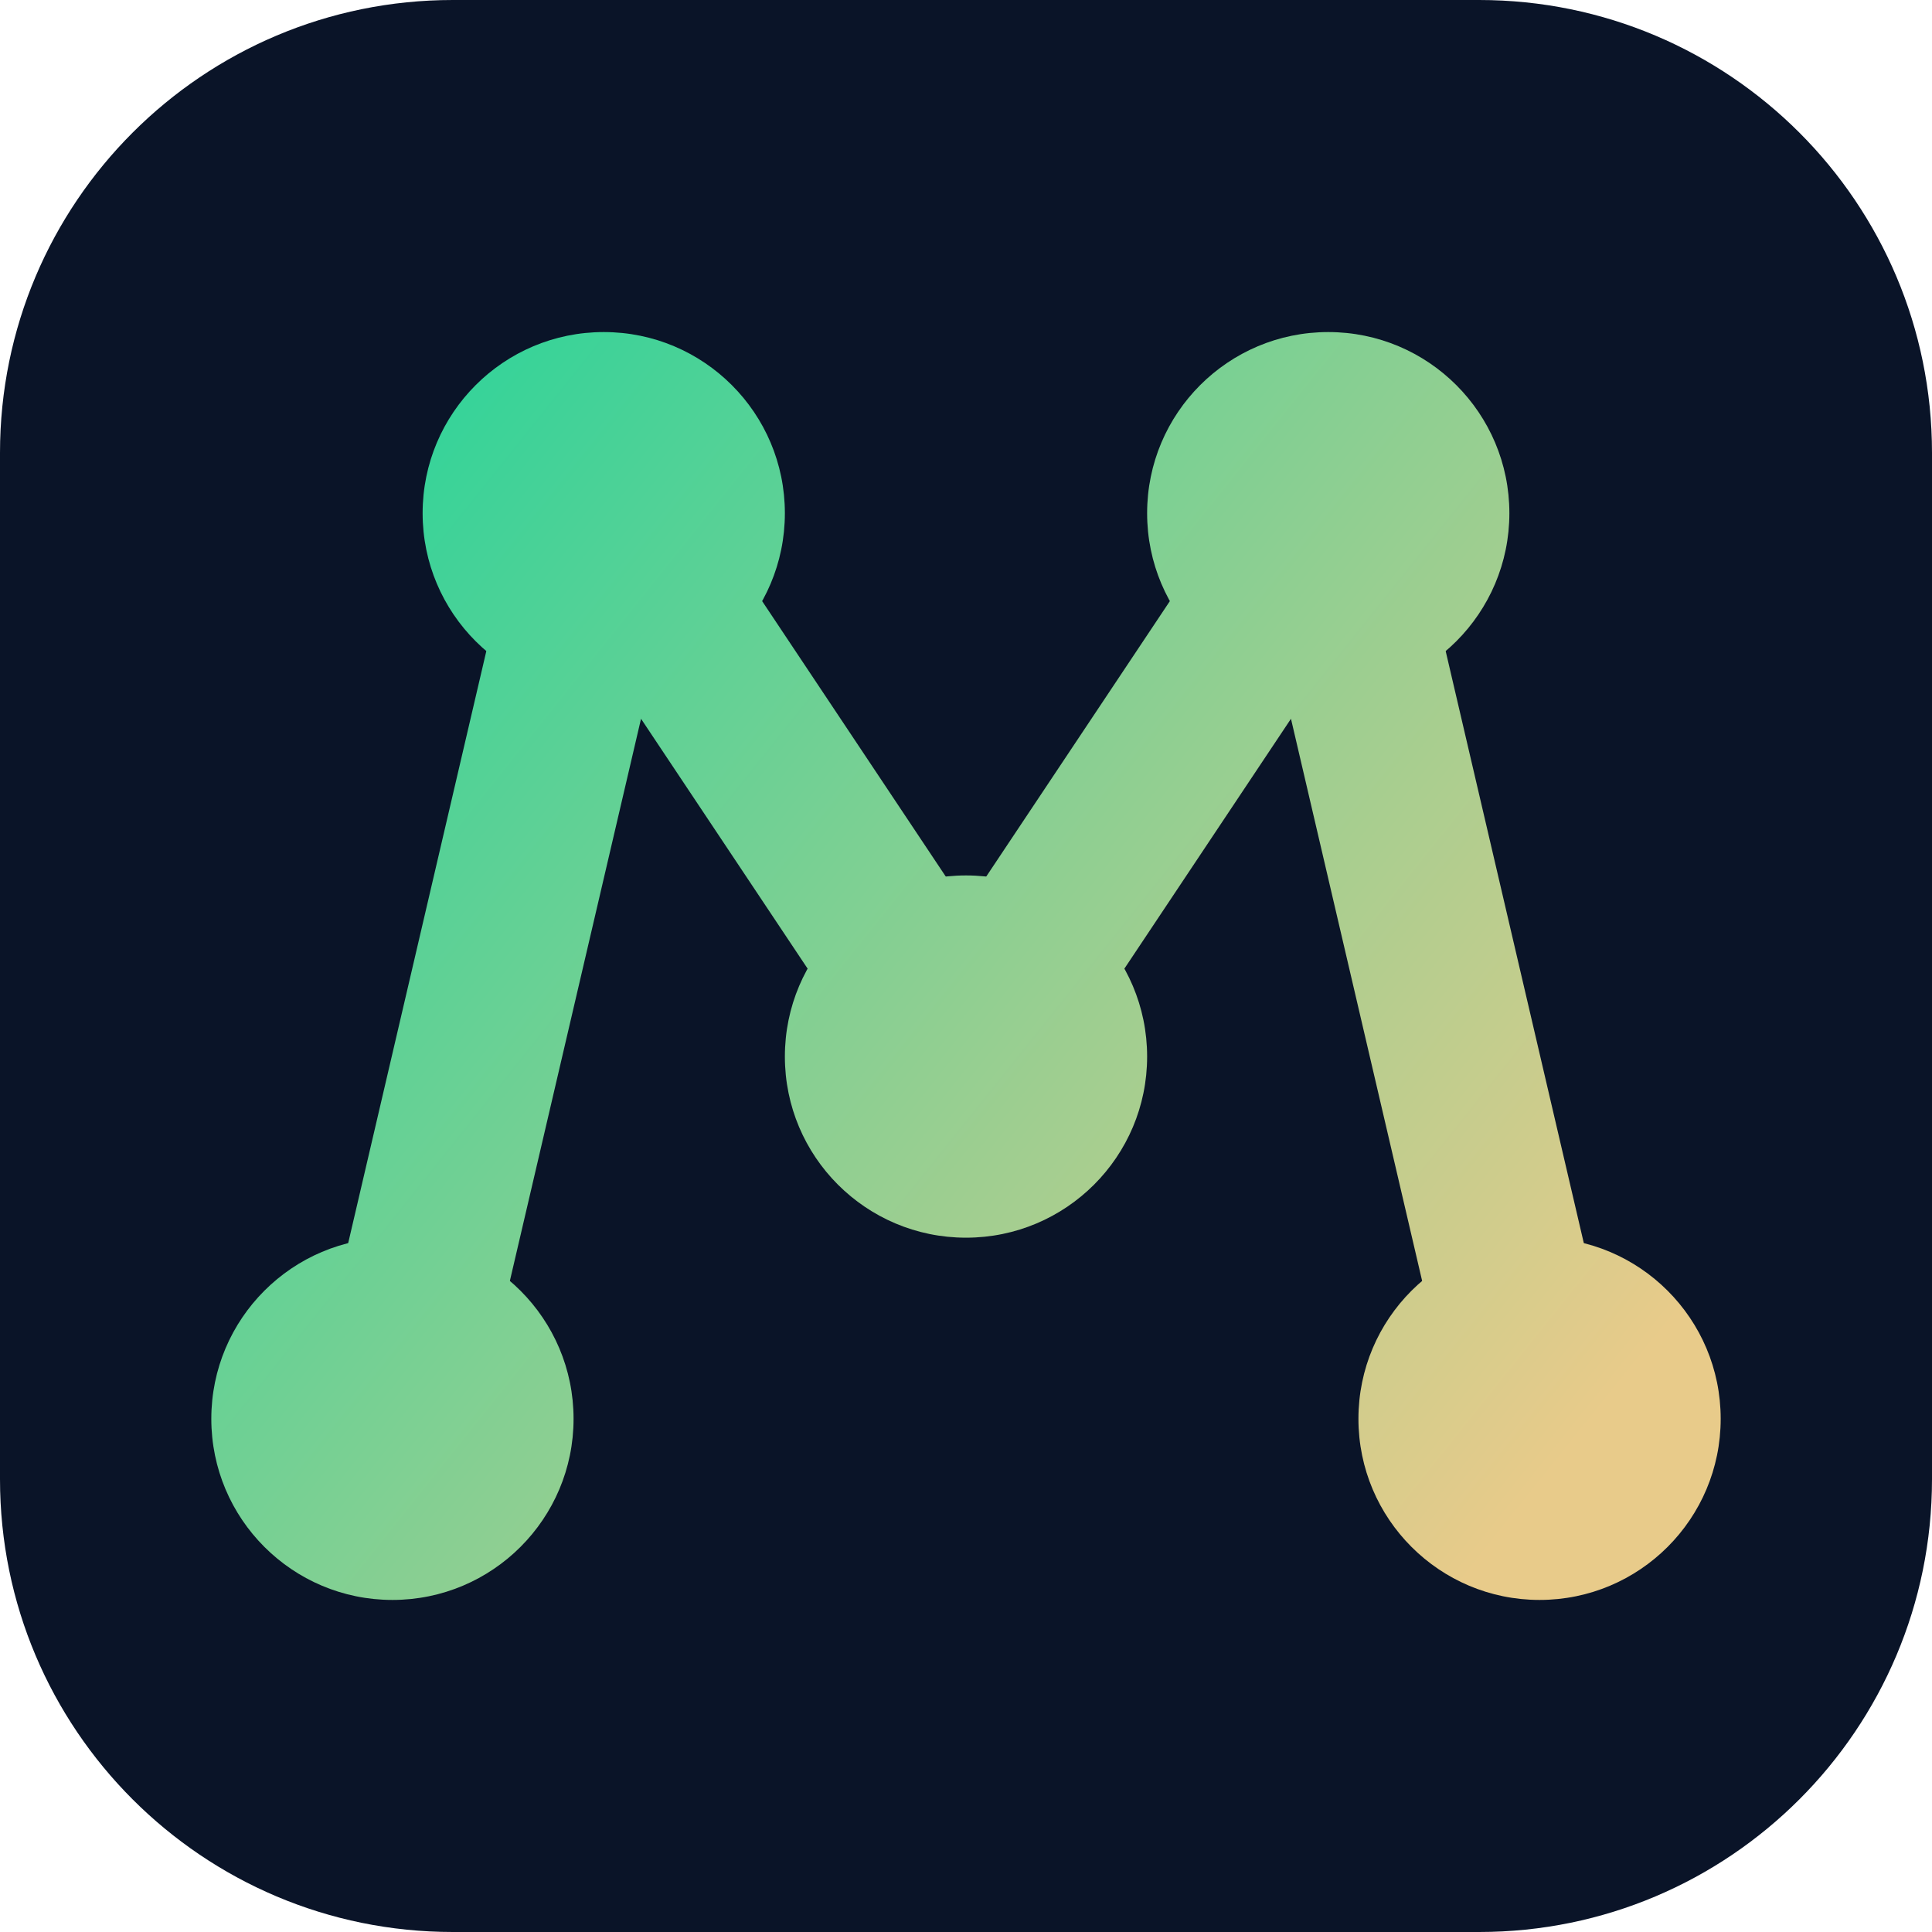
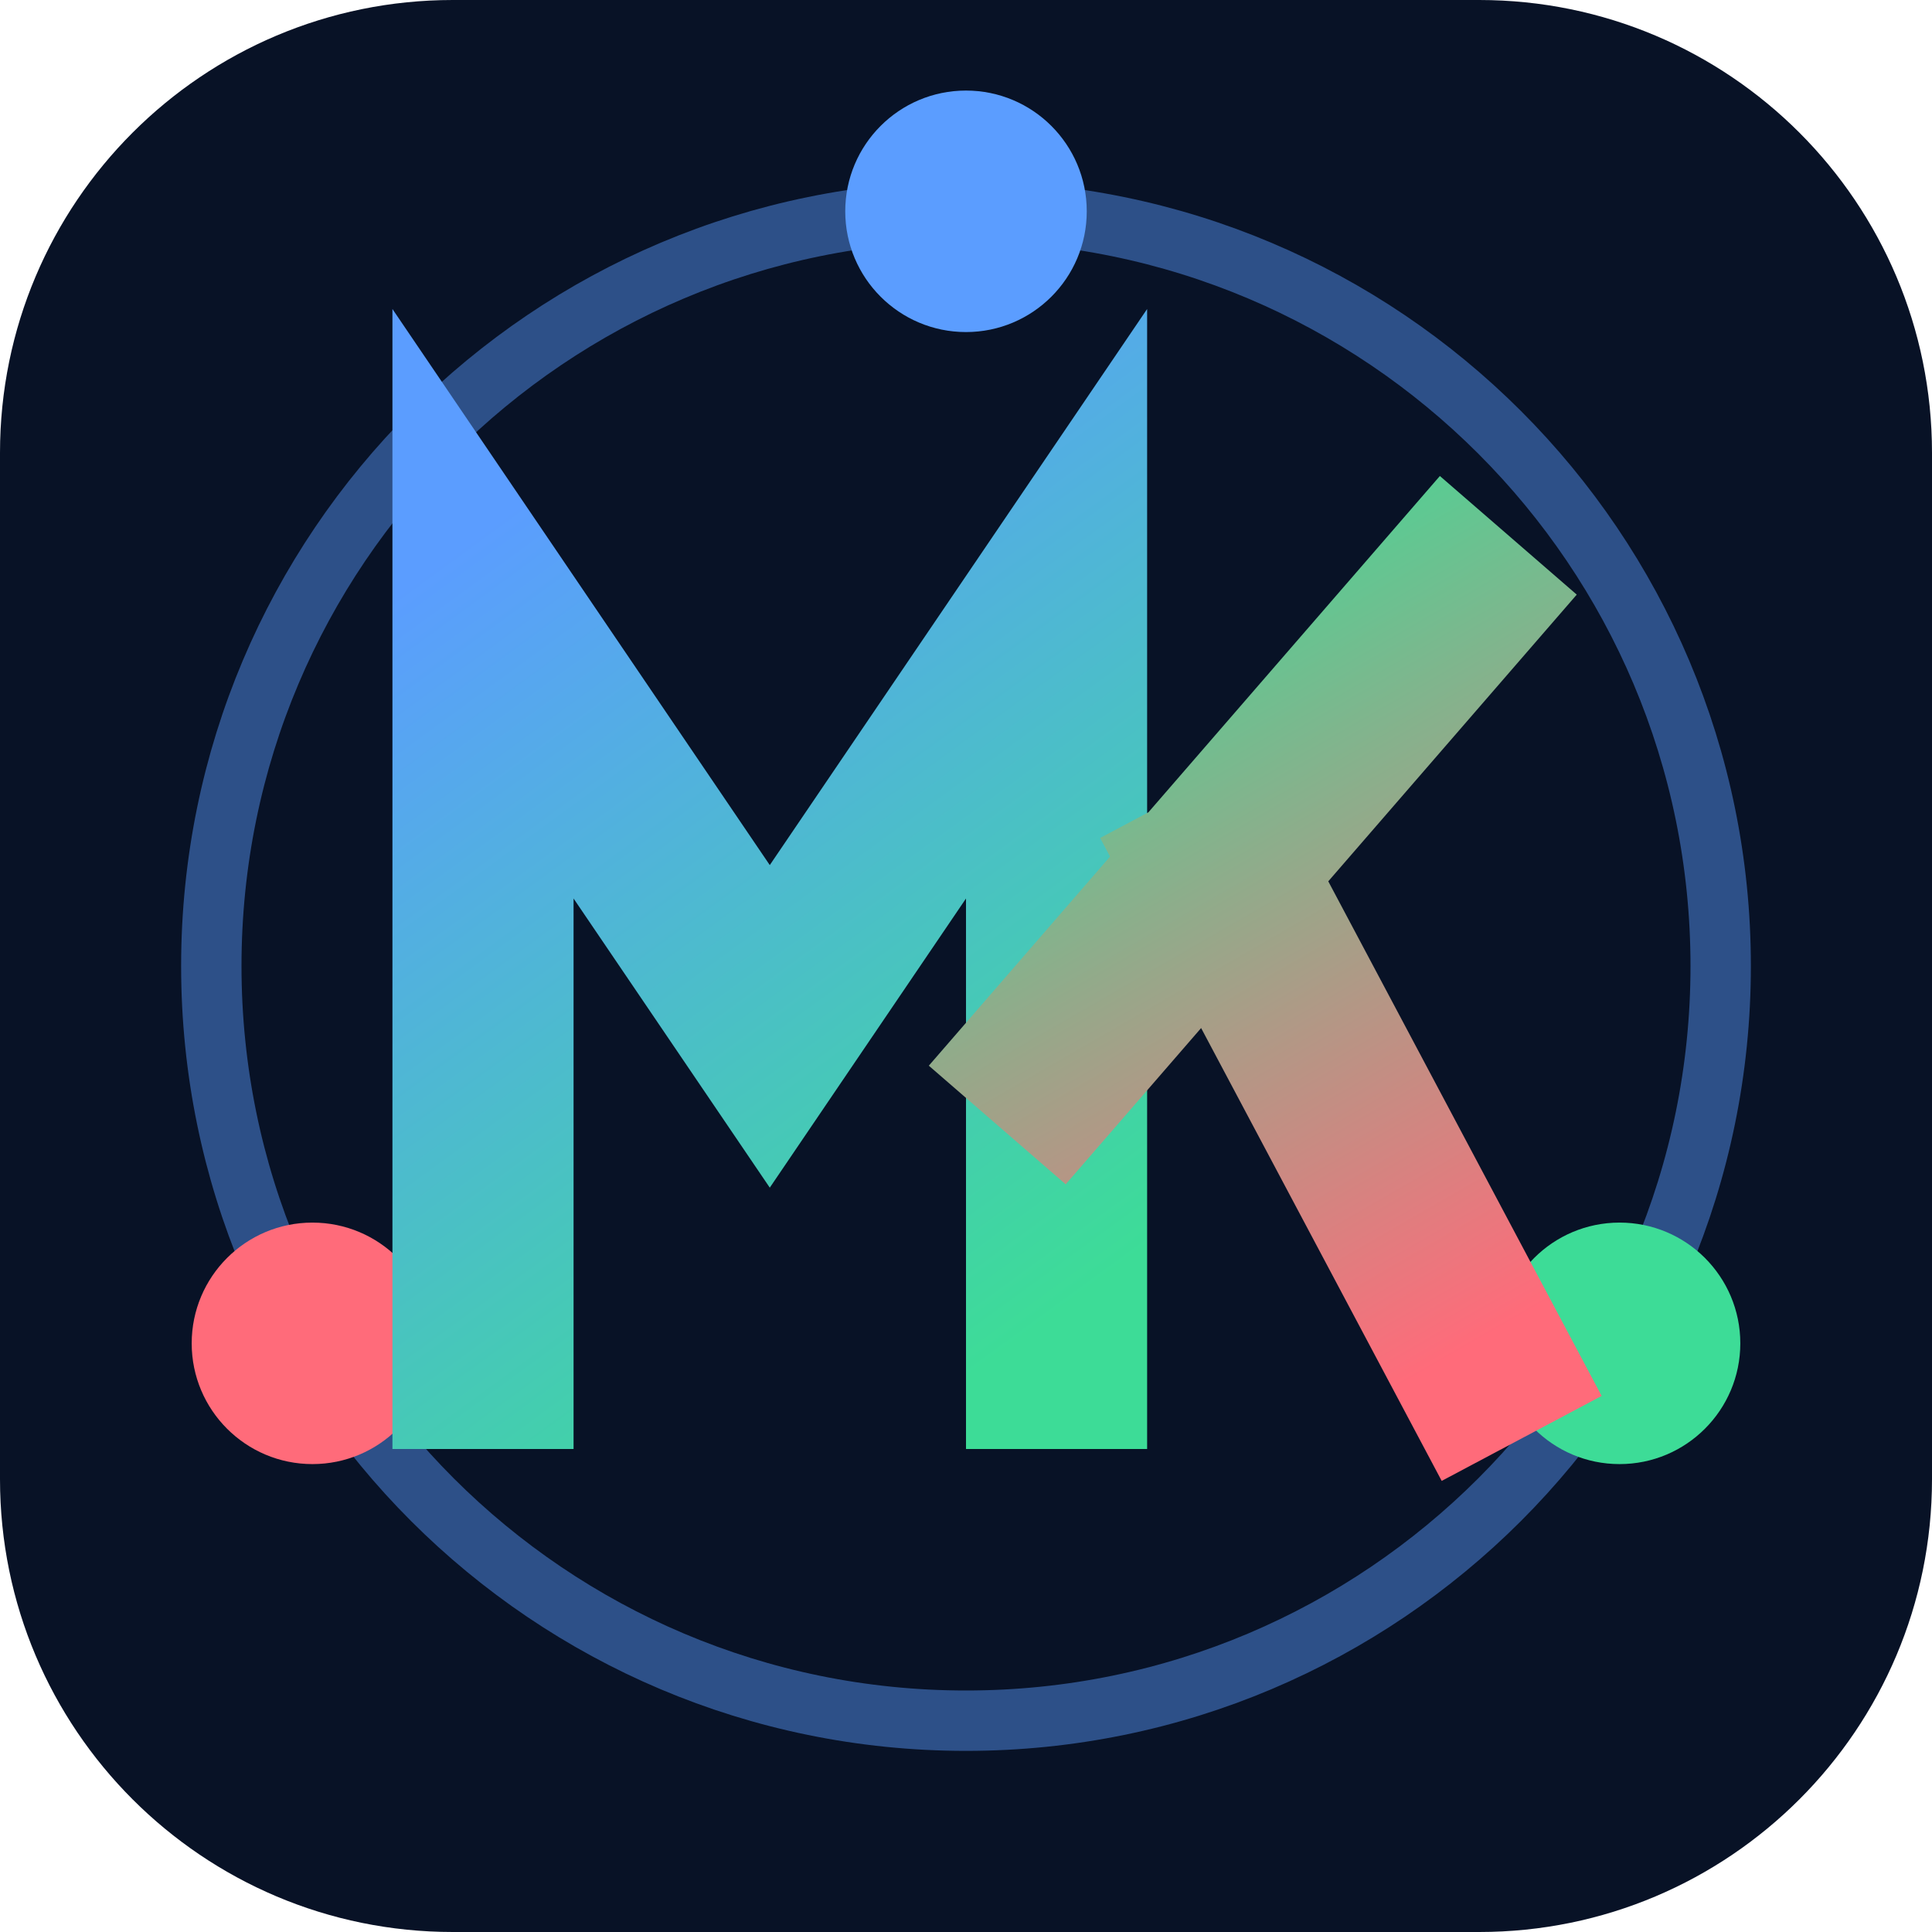
<svg xmlns="http://www.w3.org/2000/svg" viewBox="0 0 64 64">
  <defs>
-     <linearGradient id="g" gradientUnits="userSpaceOnUse" x1="12" y1="16" x2="52" y2="48">
-       <stop offset="0" stop-color="#34d399" />
-       <stop offset="1" stop-color="#e8cb8a" />
+     <linearGradient id="m" gradientUnits="userSpaceOnUse" x1="14" y1="19" x2="33" y2="45">
+       <stop offset="0" stop-color="#5b9dff" />
+       <stop offset="1" stop-color="#3ddc97" />
+     </linearGradient>
+     <linearGradient id="k" gradientUnits="userSpaceOnUse" x1="33" y1="19" x2="48" y2="45">
+       <stop offset="0" stop-color="#3ddc97" />
+       <stop offset="1" stop-color="#ff6b7a" />
    </linearGradient>
  </defs>
-   <rect width="64" height="64" rx="15" fill="#0a1428" />
-   <path d="M13 47 20 17 32 35 44 17 51 47" fill="none" stroke="url(#g)" stroke-width="5.5" stroke-linecap="round" stroke-linejoin="round" />
-   <g fill="url(#g)">
-     <circle cx="13" cy="47" r="6" />
-     <circle cx="20" cy="17" r="6" />
-     <circle cx="32" cy="35" r="6" />
-     <circle cx="44" cy="17" r="6" />
-     <circle cx="51" cy="47" r="6" />
+   <rect width="64" height="64" rx="15" fill="#081226" />
+   <circle cx="32" cy="32" r="25" fill="none" stroke="#5b9dff" stroke-opacity="0.45" stroke-width="2" />
+   <circle cx="32" cy="7" r="4" fill="#5b9dff" />
+   <circle cx="53.65" cy="44.5" r="4" fill="#3ddc97" />
+   <circle cx="10.35" cy="44.5" r="4" fill="#ff6b7a" />
+   <g fill="none" stroke-width="6" stroke-linecap="square" stroke-linejoin="miter" stroke-miterlimit="6">
+     <path d="M16 45 L16 20 L25.5 34 L35 20 L35 45" stroke="url(#m)" />
+     <path d="M48 20 L35 35 M40.5 29 L49 45" stroke="url(#k)" />
  </g>
</svg>
